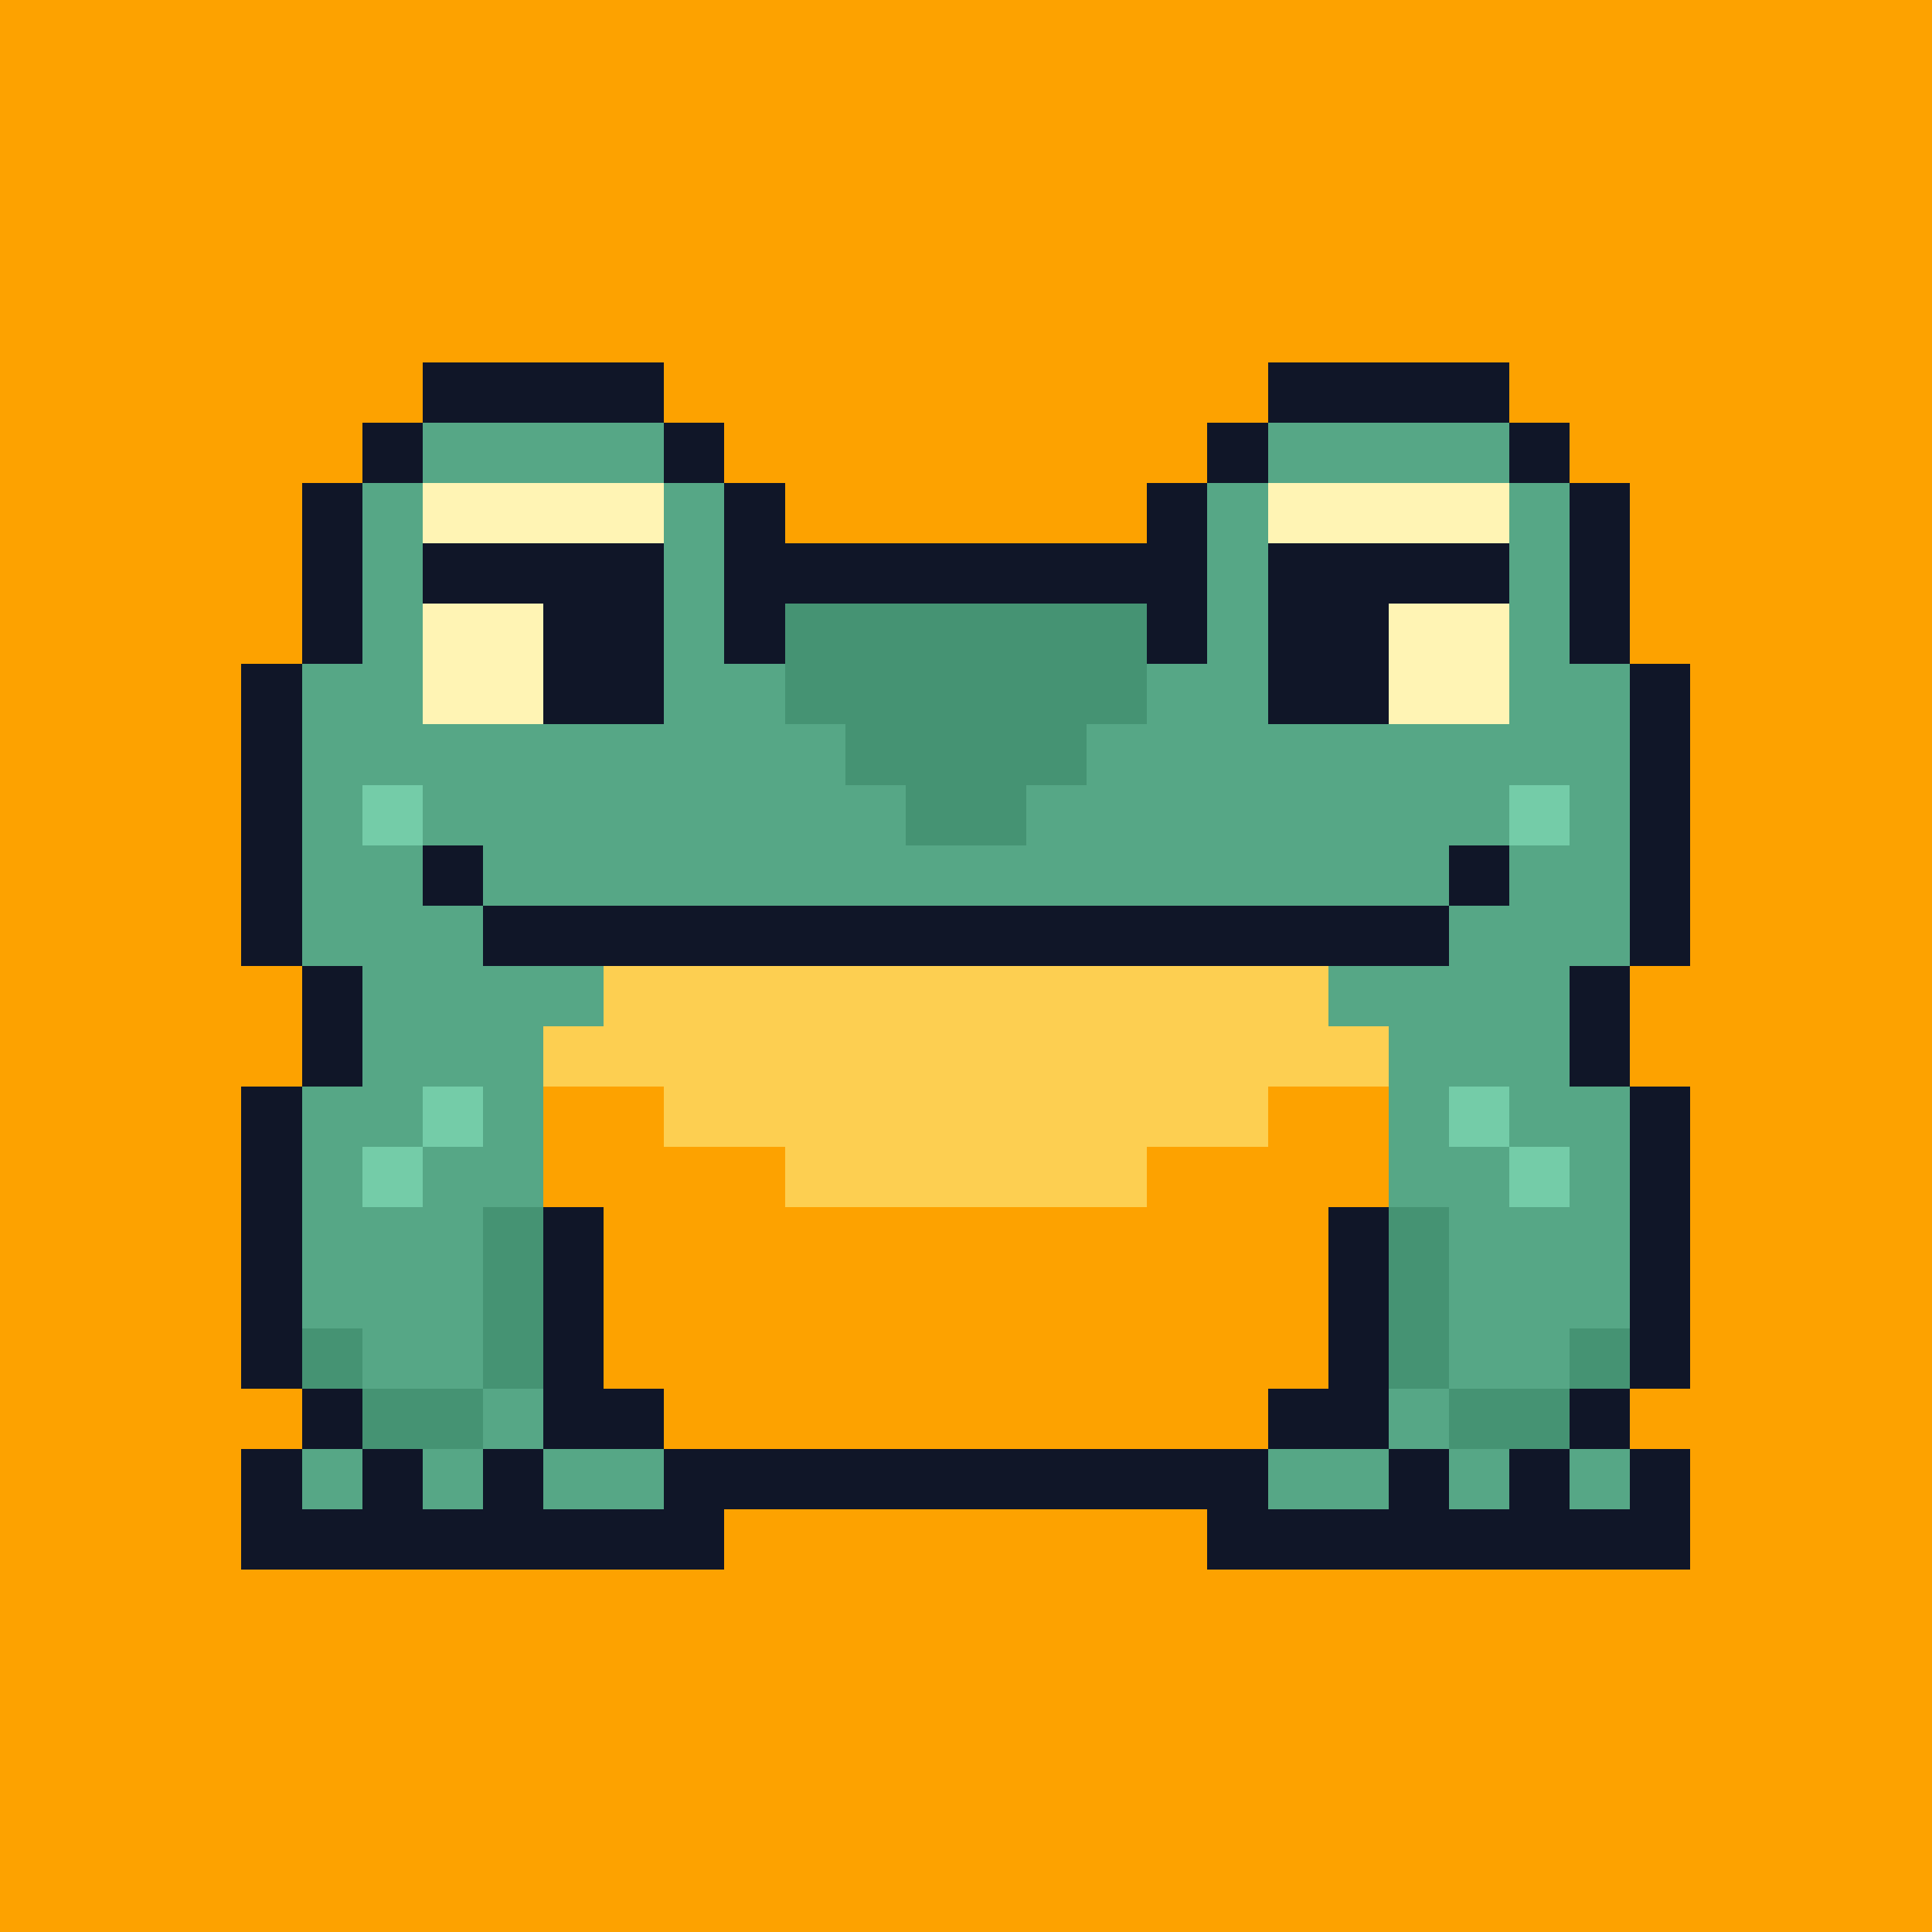
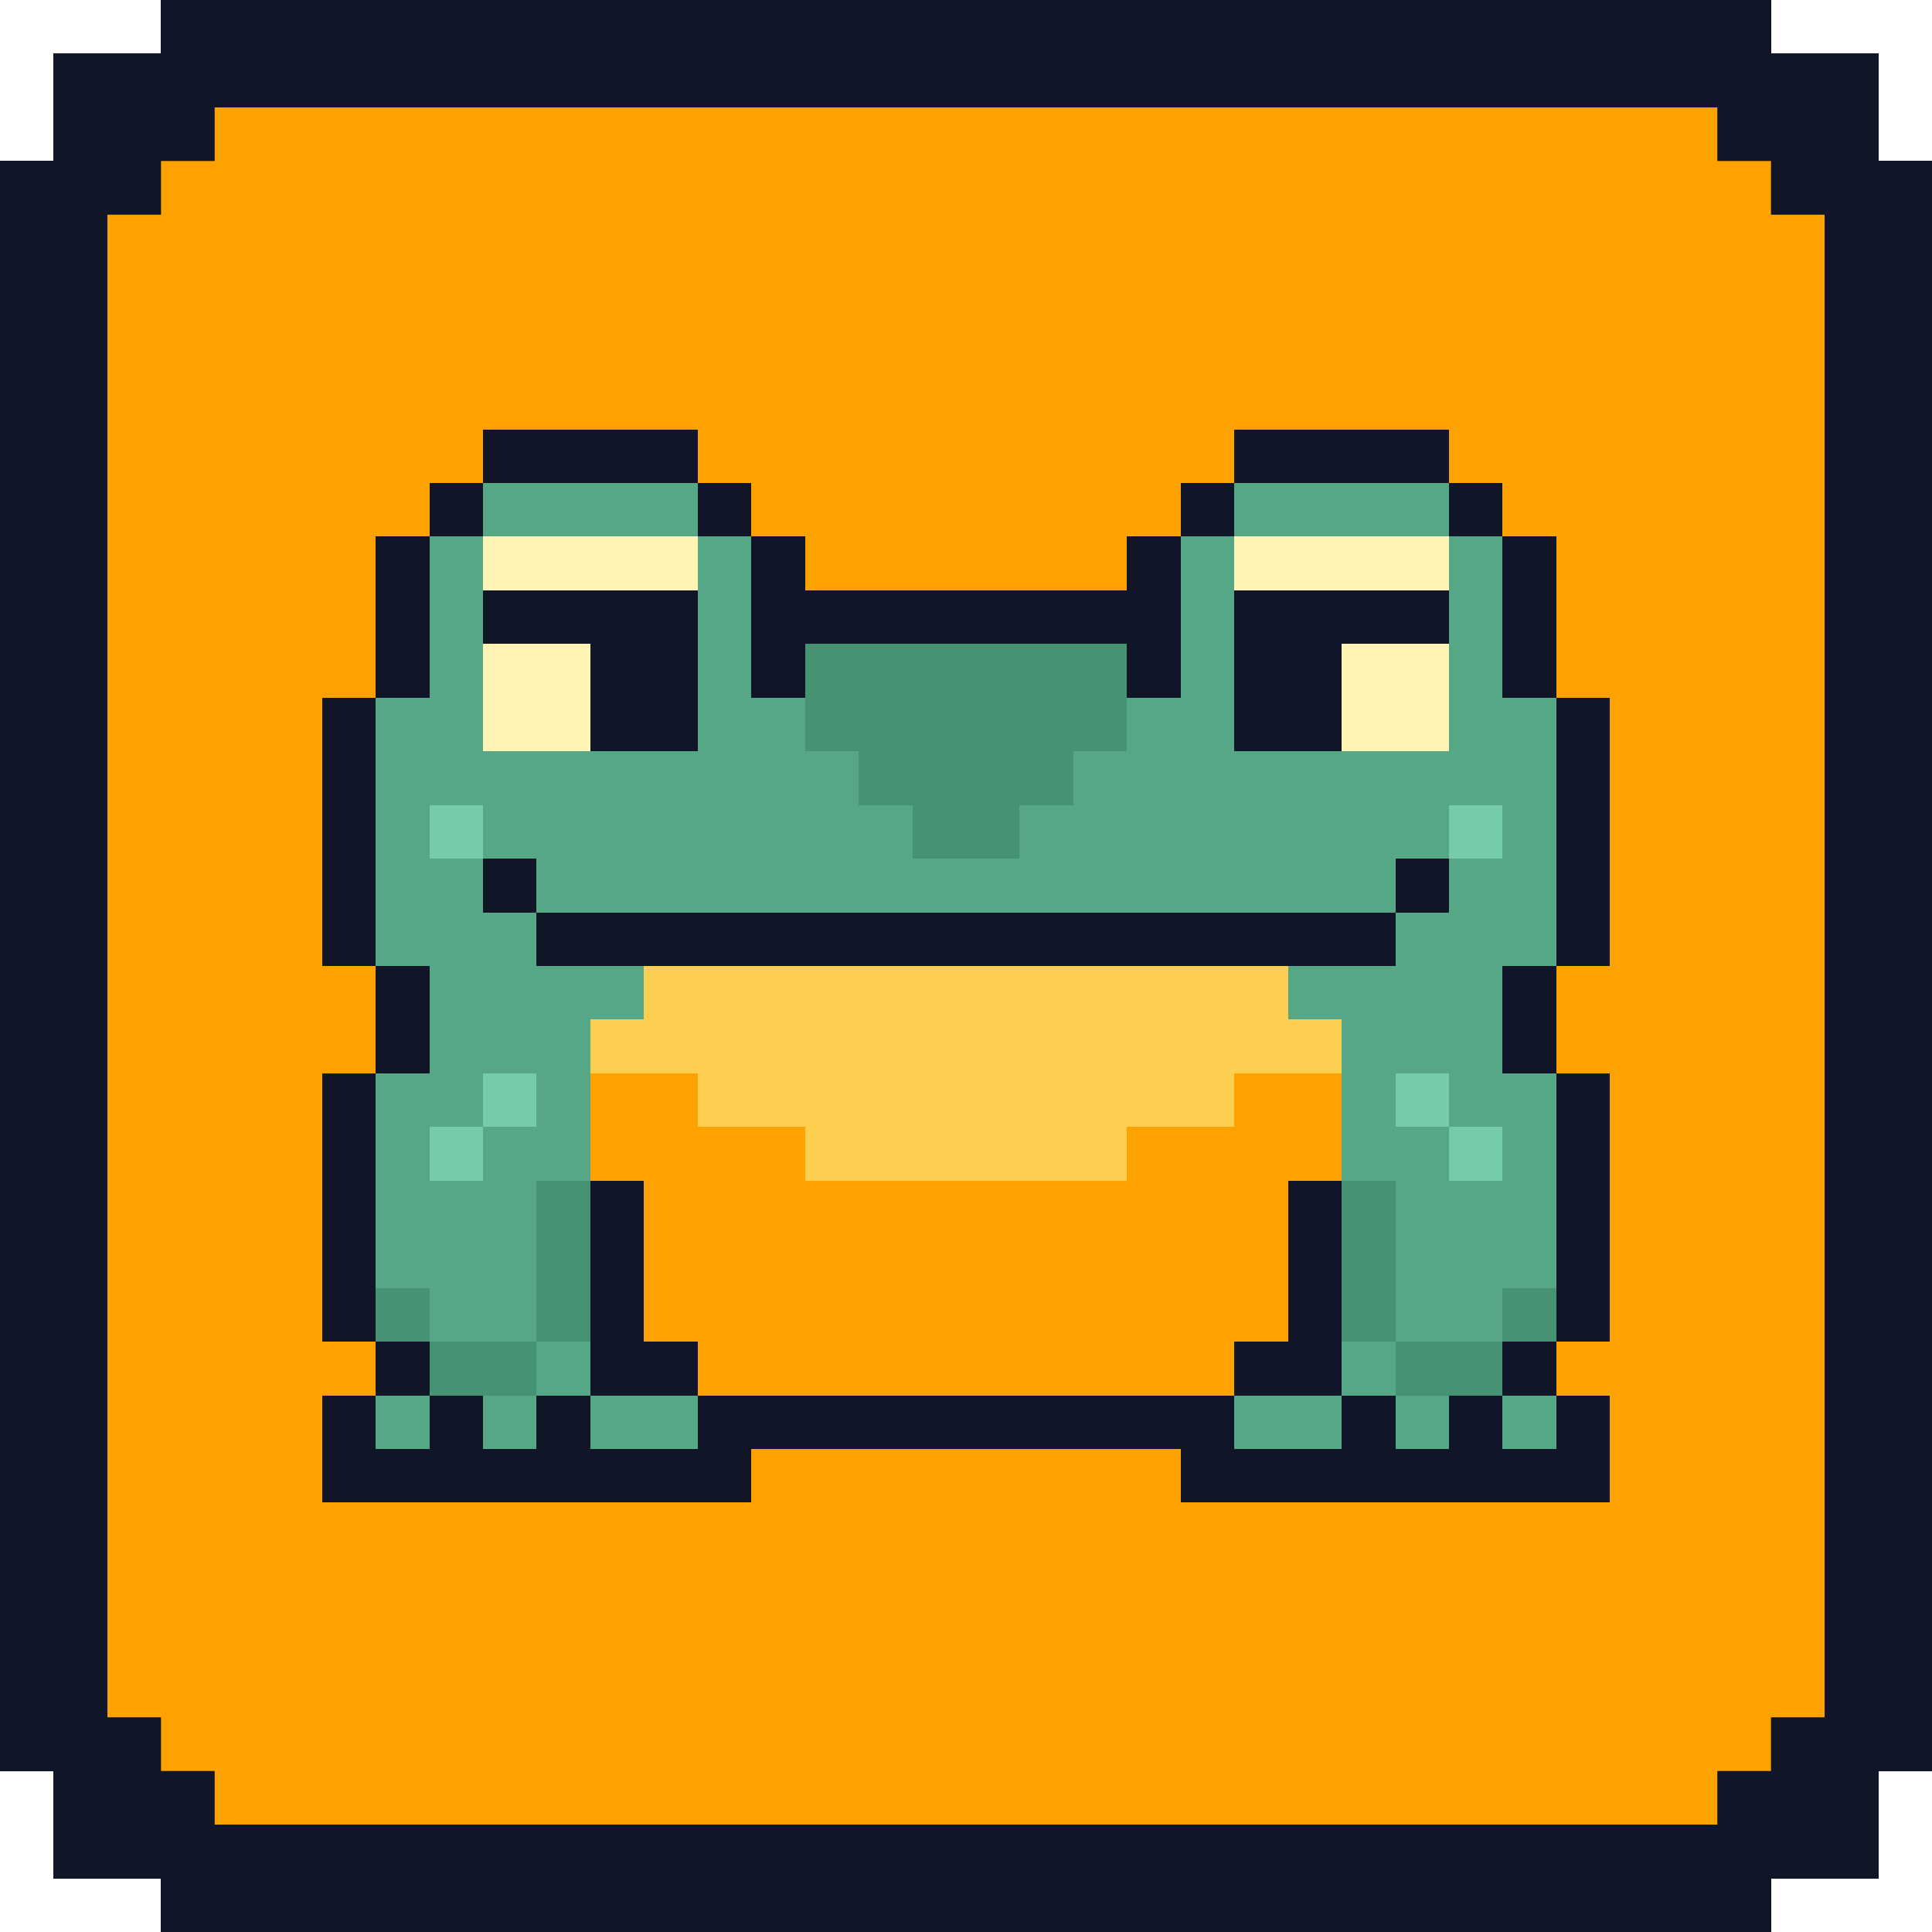
- <svg xmlns="http://www.w3.org/2000/svg" viewBox="0 0 32 32" width="320" height="320" shape-rendering="crispEdges" role="img">
-   <rect x="0" y="0" width="32" height="1" fill="#fda200" />
-   <rect x="0" y="1" width="32" height="1" fill="#fda200" />
-   <rect x="0" y="2" width="32" height="1" fill="#fda200" />
-   <rect x="0" y="3" width="32" height="1" fill="#fda200" />
-   <rect x="0" y="4" width="32" height="1" fill="#fda200" />
-   <rect x="0" y="5" width="32" height="1" fill="#fda200" />
-   <rect x="0" y="6" width="7" height="1" fill="#fda200" />
-   <rect x="7" y="6" width="4" height="1" fill="#101628" />
-   <rect x="11" y="6" width="10" height="1" fill="#fda200" />
-   <rect x="21" y="6" width="4" height="1" fill="#101628" />
-   <rect x="25" y="6" width="7" height="1" fill="#fda200" />
-   <rect x="0" y="7" width="6" height="1" fill="#fda200" />
-   <rect x="6" y="7" width="1" height="1" fill="#101628" />
-   <rect x="7" y="7" width="4" height="1" fill="#56a786" />
-   <rect x="11" y="7" width="1" height="1" fill="#101628" />
-   <rect x="12" y="7" width="8" height="1" fill="#fda200" />
-   <rect x="20" y="7" width="1" height="1" fill="#101628" />
-   <rect x="21" y="7" width="4" height="1" fill="#56a786" />
-   <rect x="25" y="7" width="1" height="1" fill="#101628" />
-   <rect x="26" y="7" width="6" height="1" fill="#fda200" />
-   <rect x="0" y="8" width="5" height="1" fill="#fda200" />
-   <rect x="5" y="8" width="1" height="1" fill="#101628" />
-   <rect x="6" y="8" width="1" height="1" fill="#56a786" />
-   <rect x="7" y="8" width="4" height="1" fill="#fff4b4" />
-   <rect x="11" y="8" width="1" height="1" fill="#56a786" />
-   <rect x="12" y="8" width="1" height="1" fill="#101628" />
-   <rect x="13" y="8" width="6" height="1" fill="#fda200" />
-   <rect x="19" y="8" width="1" height="1" fill="#101628" />
-   <rect x="20" y="8" width="1" height="1" fill="#56a786" />
-   <rect x="21" y="8" width="4" height="1" fill="#fff4b4" />
-   <rect x="25" y="8" width="1" height="1" fill="#56a786" />
-   <rect x="26" y="8" width="1" height="1" fill="#101628" />
-   <rect x="27" y="8" width="5" height="1" fill="#fda200" />
-   <rect x="0" y="9" width="5" height="1" fill="#fda200" />
-   <rect x="5" y="9" width="1" height="1" fill="#101628" />
-   <rect x="6" y="9" width="1" height="1" fill="#56a786" />
-   <rect x="7" y="9" width="4" height="1" fill="#101628" />
-   <rect x="11" y="9" width="1" height="1" fill="#56a786" />
-   <rect x="12" y="9" width="8" height="1" fill="#101628" />
-   <rect x="20" y="9" width="1" height="1" fill="#56a786" />
-   <rect x="21" y="9" width="4" height="1" fill="#101628" />
-   <rect x="25" y="9" width="1" height="1" fill="#56a786" />
-   <rect x="26" y="9" width="1" height="1" fill="#101628" />
-   <rect x="27" y="9" width="5" height="1" fill="#fda200" />
-   <rect x="0" y="10" width="5" height="1" fill="#fda200" />
-   <rect x="5" y="10" width="1" height="1" fill="#101628" />
-   <rect x="6" y="10" width="1" height="1" fill="#56a786" />
-   <rect x="7" y="10" width="2" height="1" fill="#fff4b4" />
-   <rect x="9" y="10" width="2" height="1" fill="#101628" />
-   <rect x="11" y="10" width="1" height="1" fill="#56a786" />
-   <rect x="12" y="10" width="1" height="1" fill="#101628" />
-   <rect x="13" y="10" width="6" height="1" fill="#459373" />
-   <rect x="19" y="10" width="1" height="1" fill="#101628" />
-   <rect x="20" y="10" width="1" height="1" fill="#56a786" />
-   <rect x="21" y="10" width="2" height="1" fill="#101628" />
-   <rect x="23" y="10" width="2" height="1" fill="#fff4b4" />
-   <rect x="25" y="10" width="1" height="1" fill="#56a786" />
-   <rect x="26" y="10" width="1" height="1" fill="#101628" />
-   <rect x="27" y="10" width="5" height="1" fill="#fda200" />
-   <rect x="0" y="11" width="4" height="1" fill="#fda200" />
-   <rect x="4" y="11" width="1" height="1" fill="#101628" />
-   <rect x="5" y="11" width="2" height="1" fill="#56a786" />
-   <rect x="7" y="11" width="2" height="1" fill="#fff4b4" />
-   <rect x="9" y="11" width="2" height="1" fill="#101628" />
-   <rect x="11" y="11" width="2" height="1" fill="#56a786" />
-   <rect x="13" y="11" width="6" height="1" fill="#459373" />
-   <rect x="19" y="11" width="2" height="1" fill="#56a786" />
-   <rect x="21" y="11" width="2" height="1" fill="#101628" />
-   <rect x="23" y="11" width="2" height="1" fill="#fff4b4" />
-   <rect x="25" y="11" width="2" height="1" fill="#56a786" />
-   <rect x="27" y="11" width="1" height="1" fill="#101628" />
-   <rect x="28" y="11" width="4" height="1" fill="#fda200" />
-   <rect x="0" y="12" width="4" height="1" fill="#fda200" />
-   <rect x="4" y="12" width="1" height="1" fill="#101628" />
-   <rect x="5" y="12" width="9" height="1" fill="#56a786" />
-   <rect x="14" y="12" width="4" height="1" fill="#459373" />
-   <rect x="18" y="12" width="9" height="1" fill="#56a786" />
-   <rect x="27" y="12" width="1" height="1" fill="#101628" />
-   <rect x="28" y="12" width="4" height="1" fill="#fda200" />
-   <rect x="0" y="13" width="4" height="1" fill="#fda200" />
-   <rect x="4" y="13" width="1" height="1" fill="#101628" />
-   <rect x="5" y="13" width="1" height="1" fill="#56a786" />
-   <rect x="6" y="13" width="1" height="1" fill="#74cca8" />
-   <rect x="7" y="13" width="8" height="1" fill="#56a786" />
-   <rect x="15" y="13" width="2" height="1" fill="#459373" />
-   <rect x="17" y="13" width="8" height="1" fill="#56a786" />
-   <rect x="25" y="13" width="1" height="1" fill="#74cca8" />
-   <rect x="26" y="13" width="1" height="1" fill="#56a786" />
-   <rect x="27" y="13" width="1" height="1" fill="#101628" />
-   <rect x="28" y="13" width="4" height="1" fill="#fda200" />
-   <rect x="0" y="14" width="4" height="1" fill="#fda200" />
-   <rect x="4" y="14" width="1" height="1" fill="#101628" />
-   <rect x="5" y="14" width="2" height="1" fill="#56a786" />
-   <rect x="7" y="14" width="1" height="1" fill="#101628" />
-   <rect x="8" y="14" width="16" height="1" fill="#56a786" />
-   <rect x="24" y="14" width="1" height="1" fill="#101628" />
-   <rect x="25" y="14" width="2" height="1" fill="#56a786" />
-   <rect x="27" y="14" width="1" height="1" fill="#101628" />
-   <rect x="28" y="14" width="4" height="1" fill="#fda200" />
-   <rect x="0" y="15" width="4" height="1" fill="#fda200" />
-   <rect x="4" y="15" width="1" height="1" fill="#101628" />
-   <rect x="5" y="15" width="3" height="1" fill="#56a786" />
-   <rect x="8" y="15" width="16" height="1" fill="#101628" />
-   <rect x="24" y="15" width="3" height="1" fill="#56a786" />
-   <rect x="27" y="15" width="1" height="1" fill="#101628" />
-   <rect x="28" y="15" width="4" height="1" fill="#fda200" />
-   <rect x="0" y="16" width="5" height="1" fill="#fda200" />
-   <rect x="5" y="16" width="1" height="1" fill="#101628" />
-   <rect x="6" y="16" width="4" height="1" fill="#56a786" />
-   <rect x="10" y="16" width="12" height="1" fill="#fdcf51" />
-   <rect x="22" y="16" width="4" height="1" fill="#56a786" />
-   <rect x="26" y="16" width="1" height="1" fill="#101628" />
-   <rect x="27" y="16" width="5" height="1" fill="#fda200" />
-   <rect x="0" y="17" width="5" height="1" fill="#fda200" />
-   <rect x="5" y="17" width="1" height="1" fill="#101628" />
-   <rect x="6" y="17" width="3" height="1" fill="#56a786" />
-   <rect x="9" y="17" width="14" height="1" fill="#fdcf51" />
-   <rect x="23" y="17" width="3" height="1" fill="#56a786" />
-   <rect x="26" y="17" width="1" height="1" fill="#101628" />
-   <rect x="27" y="17" width="5" height="1" fill="#fda200" />
-   <rect x="0" y="18" width="4" height="1" fill="#fda200" />
-   <rect x="4" y="18" width="1" height="1" fill="#101628" />
-   <rect x="5" y="18" width="2" height="1" fill="#56a786" />
-   <rect x="7" y="18" width="1" height="1" fill="#74cca8" />
-   <rect x="8" y="18" width="1" height="1" fill="#56a786" />
-   <rect x="9" y="18" width="2" height="1" fill="#fda200" />
-   <rect x="11" y="18" width="10" height="1" fill="#fdcf51" />
-   <rect x="21" y="18" width="2" height="1" fill="#fda200" />
-   <rect x="23" y="18" width="1" height="1" fill="#56a786" />
-   <rect x="24" y="18" width="1" height="1" fill="#74cca8" />
-   <rect x="25" y="18" width="2" height="1" fill="#56a786" />
-   <rect x="27" y="18" width="1" height="1" fill="#101628" />
-   <rect x="28" y="18" width="4" height="1" fill="#fda200" />
-   <rect x="0" y="19" width="4" height="1" fill="#fda200" />
-   <rect x="4" y="19" width="1" height="1" fill="#101628" />
-   <rect x="5" y="19" width="1" height="1" fill="#56a786" />
-   <rect x="6" y="19" width="1" height="1" fill="#74cca8" />
-   <rect x="7" y="19" width="2" height="1" fill="#56a786" />
-   <rect x="9" y="19" width="4" height="1" fill="#fda200" />
-   <rect x="13" y="19" width="6" height="1" fill="#fdcf51" />
-   <rect x="19" y="19" width="4" height="1" fill="#fda200" />
-   <rect x="23" y="19" width="2" height="1" fill="#56a786" />
-   <rect x="25" y="19" width="1" height="1" fill="#74cca8" />
-   <rect x="26" y="19" width="1" height="1" fill="#56a786" />
-   <rect x="27" y="19" width="1" height="1" fill="#101628" />
-   <rect x="28" y="19" width="4" height="1" fill="#fda200" />
-   <rect x="0" y="20" width="4" height="1" fill="#fda200" />
-   <rect x="4" y="20" width="1" height="1" fill="#101628" />
-   <rect x="5" y="20" width="3" height="1" fill="#56a786" />
-   <rect x="8" y="20" width="1" height="1" fill="#459373" />
-   <rect x="9" y="20" width="1" height="1" fill="#101628" />
-   <rect x="10" y="20" width="12" height="1" fill="#fda200" />
-   <rect x="22" y="20" width="1" height="1" fill="#101628" />
-   <rect x="23" y="20" width="1" height="1" fill="#459373" />
-   <rect x="24" y="20" width="3" height="1" fill="#56a786" />
-   <rect x="27" y="20" width="1" height="1" fill="#101628" />
-   <rect x="28" y="20" width="4" height="1" fill="#fda200" />
-   <rect x="0" y="21" width="4" height="1" fill="#fda200" />
-   <rect x="4" y="21" width="1" height="1" fill="#101628" />
-   <rect x="5" y="21" width="3" height="1" fill="#56a786" />
-   <rect x="8" y="21" width="1" height="1" fill="#459373" />
-   <rect x="9" y="21" width="1" height="1" fill="#101628" />
-   <rect x="10" y="21" width="12" height="1" fill="#fda200" />
-   <rect x="22" y="21" width="1" height="1" fill="#101628" />
-   <rect x="23" y="21" width="1" height="1" fill="#459373" />
-   <rect x="24" y="21" width="3" height="1" fill="#56a786" />
-   <rect x="27" y="21" width="1" height="1" fill="#101628" />
-   <rect x="28" y="21" width="4" height="1" fill="#fda200" />
-   <rect x="0" y="22" width="4" height="1" fill="#fda200" />
-   <rect x="4" y="22" width="1" height="1" fill="#101628" />
-   <rect x="5" y="22" width="1" height="1" fill="#459373" />
-   <rect x="6" y="22" width="2" height="1" fill="#56a786" />
-   <rect x="8" y="22" width="1" height="1" fill="#459373" />
-   <rect x="9" y="22" width="1" height="1" fill="#101628" />
-   <rect x="10" y="22" width="12" height="1" fill="#fda200" />
-   <rect x="22" y="22" width="1" height="1" fill="#101628" />
-   <rect x="23" y="22" width="1" height="1" fill="#459373" />
-   <rect x="24" y="22" width="2" height="1" fill="#56a786" />
-   <rect x="26" y="22" width="1" height="1" fill="#459373" />
-   <rect x="27" y="22" width="1" height="1" fill="#101628" />
-   <rect x="28" y="22" width="4" height="1" fill="#fda200" />
-   <rect x="0" y="23" width="5" height="1" fill="#fda200" />
-   <rect x="5" y="23" width="1" height="1" fill="#101628" />
-   <rect x="6" y="23" width="2" height="1" fill="#459373" />
-   <rect x="8" y="23" width="1" height="1" fill="#56a786" />
-   <rect x="9" y="23" width="2" height="1" fill="#101628" />
-   <rect x="11" y="23" width="10" height="1" fill="#fda200" />
-   <rect x="21" y="23" width="2" height="1" fill="#101628" />
-   <rect x="23" y="23" width="1" height="1" fill="#56a786" />
-   <rect x="24" y="23" width="2" height="1" fill="#459373" />
-   <rect x="26" y="23" width="1" height="1" fill="#101628" />
-   <rect x="27" y="23" width="5" height="1" fill="#fda200" />
-   <rect x="0" y="24" width="4" height="1" fill="#fda200" />
-   <rect x="4" y="24" width="1" height="1" fill="#101628" />
-   <rect x="5" y="24" width="1" height="1" fill="#56a786" />
-   <rect x="6" y="24" width="1" height="1" fill="#101628" />
-   <rect x="7" y="24" width="1" height="1" fill="#56a786" />
-   <rect x="8" y="24" width="1" height="1" fill="#101628" />
-   <rect x="9" y="24" width="2" height="1" fill="#56a786" />
-   <rect x="11" y="24" width="10" height="1" fill="#101628" />
-   <rect x="21" y="24" width="2" height="1" fill="#56a786" />
-   <rect x="23" y="24" width="1" height="1" fill="#101628" />
-   <rect x="24" y="24" width="1" height="1" fill="#56a786" />
-   <rect x="25" y="24" width="1" height="1" fill="#101628" />
-   <rect x="26" y="24" width="1" height="1" fill="#56a786" />
-   <rect x="27" y="24" width="1" height="1" fill="#101628" />
-   <rect x="28" y="24" width="4" height="1" fill="#fda200" />
-   <rect x="0" y="25" width="4" height="1" fill="#fda200" />
-   <rect x="4" y="25" width="8" height="1" fill="#101628" />
-   <rect x="12" y="25" width="8" height="1" fill="#fda200" />
-   <rect x="20" y="25" width="8" height="1" fill="#101628" />
-   <rect x="28" y="25" width="4" height="1" fill="#fda200" />
-   <rect x="0" y="26" width="32" height="1" fill="#fda200" />
-   <rect x="0" y="27" width="32" height="1" fill="#fda200" />
-   <rect x="0" y="28" width="32" height="1" fill="#fda200" />
-   <rect x="0" y="29" width="32" height="1" fill="#fda200" />
-   <rect x="0" y="30" width="32" height="1" fill="#fda200" />
-   <rect x="0" y="31" width="32" height="1" fill="#fda200" />
+ <svg xmlns="http://www.w3.org/2000/svg" viewBox="0 0 36 36" width="360" height="360" shape-rendering="crispEdges" role="img">
+   <defs>
+     <clipPath id="c">
+       <path d="M4 2H32V3H33V4H34V32H33V33H32V34H4V33H3V32H2V4H3V3H4Z" />
+     </clipPath>
+   </defs>
+   <path d="M3 0H33V1H35V3H36V33H35V35H33V36H3V35H1V33H0V3H1V1H3Z" fill="#101628" />
+   <g clip-path="url(#c)">
+     <g transform="translate(2,2)">
+       <rect x="0" y="0" width="32" height="1" fill="#fda200" />
+       <rect x="0" y="1" width="32" height="1" fill="#fda200" />
+       <rect x="0" y="2" width="32" height="1" fill="#fda200" />
+       <rect x="0" y="3" width="32" height="1" fill="#fda200" />
+       <rect x="0" y="4" width="32" height="1" fill="#fda200" />
+       <rect x="0" y="5" width="32" height="1" fill="#fda200" />
+       <rect x="0" y="6" width="7" height="1" fill="#fda200" />
+       <rect x="7" y="6" width="4" height="1" fill="#101628" />
+       <rect x="11" y="6" width="10" height="1" fill="#fda200" />
+       <rect x="21" y="6" width="4" height="1" fill="#101628" />
+       <rect x="25" y="6" width="7" height="1" fill="#fda200" />
+       <rect x="0" y="7" width="6" height="1" fill="#fda200" />
+       <rect x="6" y="7" width="1" height="1" fill="#101628" />
+       <rect x="7" y="7" width="4" height="1" fill="#56a786" />
+       <rect x="11" y="7" width="1" height="1" fill="#101628" />
+       <rect x="12" y="7" width="8" height="1" fill="#fda200" />
+       <rect x="20" y="7" width="1" height="1" fill="#101628" />
+       <rect x="21" y="7" width="4" height="1" fill="#56a786" />
+       <rect x="25" y="7" width="1" height="1" fill="#101628" />
+       <rect x="26" y="7" width="6" height="1" fill="#fda200" />
+       <rect x="0" y="8" width="5" height="1" fill="#fda200" />
+       <rect x="5" y="8" width="1" height="1" fill="#101628" />
+       <rect x="6" y="8" width="1" height="1" fill="#56a786" />
+       <rect x="7" y="8" width="4" height="1" fill="#fff4b4" />
+       <rect x="11" y="8" width="1" height="1" fill="#56a786" />
+       <rect x="12" y="8" width="1" height="1" fill="#101628" />
+       <rect x="13" y="8" width="6" height="1" fill="#fda200" />
+       <rect x="19" y="8" width="1" height="1" fill="#101628" />
+       <rect x="20" y="8" width="1" height="1" fill="#56a786" />
+       <rect x="21" y="8" width="4" height="1" fill="#fff4b4" />
+       <rect x="25" y="8" width="1" height="1" fill="#56a786" />
+       <rect x="26" y="8" width="1" height="1" fill="#101628" />
+       <rect x="27" y="8" width="5" height="1" fill="#fda200" />
+       <rect x="0" y="9" width="5" height="1" fill="#fda200" />
+       <rect x="5" y="9" width="1" height="1" fill="#101628" />
+       <rect x="6" y="9" width="1" height="1" fill="#56a786" />
+       <rect x="7" y="9" width="4" height="1" fill="#101628" />
+       <rect x="11" y="9" width="1" height="1" fill="#56a786" />
+       <rect x="12" y="9" width="8" height="1" fill="#101628" />
+       <rect x="20" y="9" width="1" height="1" fill="#56a786" />
+       <rect x="21" y="9" width="4" height="1" fill="#101628" />
+       <rect x="25" y="9" width="1" height="1" fill="#56a786" />
+       <rect x="26" y="9" width="1" height="1" fill="#101628" />
+       <rect x="27" y="9" width="5" height="1" fill="#fda200" />
+       <rect x="0" y="10" width="5" height="1" fill="#fda200" />
+       <rect x="5" y="10" width="1" height="1" fill="#101628" />
+       <rect x="6" y="10" width="1" height="1" fill="#56a786" />
+       <rect x="7" y="10" width="2" height="1" fill="#fff4b4" />
+       <rect x="9" y="10" width="2" height="1" fill="#101628" />
+       <rect x="11" y="10" width="1" height="1" fill="#56a786" />
+       <rect x="12" y="10" width="1" height="1" fill="#101628" />
+       <rect x="13" y="10" width="6" height="1" fill="#459373" />
+       <rect x="19" y="10" width="1" height="1" fill="#101628" />
+       <rect x="20" y="10" width="1" height="1" fill="#56a786" />
+       <rect x="21" y="10" width="2" height="1" fill="#101628" />
+       <rect x="23" y="10" width="2" height="1" fill="#fff4b4" />
+       <rect x="25" y="10" width="1" height="1" fill="#56a786" />
+       <rect x="26" y="10" width="1" height="1" fill="#101628" />
+       <rect x="27" y="10" width="5" height="1" fill="#fda200" />
+       <rect x="0" y="11" width="4" height="1" fill="#fda200" />
+       <rect x="4" y="11" width="1" height="1" fill="#101628" />
+       <rect x="5" y="11" width="2" height="1" fill="#56a786" />
+       <rect x="7" y="11" width="2" height="1" fill="#fff4b4" />
+       <rect x="9" y="11" width="2" height="1" fill="#101628" />
+       <rect x="11" y="11" width="2" height="1" fill="#56a786" />
+       <rect x="13" y="11" width="6" height="1" fill="#459373" />
+       <rect x="19" y="11" width="2" height="1" fill="#56a786" />
+       <rect x="21" y="11" width="2" height="1" fill="#101628" />
+       <rect x="23" y="11" width="2" height="1" fill="#fff4b4" />
+       <rect x="25" y="11" width="2" height="1" fill="#56a786" />
+       <rect x="27" y="11" width="1" height="1" fill="#101628" />
+       <rect x="28" y="11" width="4" height="1" fill="#fda200" />
+       <rect x="0" y="12" width="4" height="1" fill="#fda200" />
+       <rect x="4" y="12" width="1" height="1" fill="#101628" />
+       <rect x="5" y="12" width="9" height="1" fill="#56a786" />
+       <rect x="14" y="12" width="4" height="1" fill="#459373" />
+       <rect x="18" y="12" width="9" height="1" fill="#56a786" />
+       <rect x="27" y="12" width="1" height="1" fill="#101628" />
+       <rect x="28" y="12" width="4" height="1" fill="#fda200" />
+       <rect x="0" y="13" width="4" height="1" fill="#fda200" />
+       <rect x="4" y="13" width="1" height="1" fill="#101628" />
+       <rect x="5" y="13" width="1" height="1" fill="#56a786" />
+       <rect x="6" y="13" width="1" height="1" fill="#74cca8" />
+       <rect x="7" y="13" width="8" height="1" fill="#56a786" />
+       <rect x="15" y="13" width="2" height="1" fill="#459373" />
+       <rect x="17" y="13" width="8" height="1" fill="#56a786" />
+       <rect x="25" y="13" width="1" height="1" fill="#74cca8" />
+       <rect x="26" y="13" width="1" height="1" fill="#56a786" />
+       <rect x="27" y="13" width="1" height="1" fill="#101628" />
+       <rect x="28" y="13" width="4" height="1" fill="#fda200" />
+       <rect x="0" y="14" width="4" height="1" fill="#fda200" />
+       <rect x="4" y="14" width="1" height="1" fill="#101628" />
+       <rect x="5" y="14" width="2" height="1" fill="#56a786" />
+       <rect x="7" y="14" width="1" height="1" fill="#101628" />
+       <rect x="8" y="14" width="16" height="1" fill="#56a786" />
+       <rect x="24" y="14" width="1" height="1" fill="#101628" />
+       <rect x="25" y="14" width="2" height="1" fill="#56a786" />
+       <rect x="27" y="14" width="1" height="1" fill="#101628" />
+       <rect x="28" y="14" width="4" height="1" fill="#fda200" />
+       <rect x="0" y="15" width="4" height="1" fill="#fda200" />
+       <rect x="4" y="15" width="1" height="1" fill="#101628" />
+       <rect x="5" y="15" width="3" height="1" fill="#56a786" />
+       <rect x="8" y="15" width="16" height="1" fill="#101628" />
+       <rect x="24" y="15" width="3" height="1" fill="#56a786" />
+       <rect x="27" y="15" width="1" height="1" fill="#101628" />
+       <rect x="28" y="15" width="4" height="1" fill="#fda200" />
+       <rect x="0" y="16" width="5" height="1" fill="#fda200" />
+       <rect x="5" y="16" width="1" height="1" fill="#101628" />
+       <rect x="6" y="16" width="4" height="1" fill="#56a786" />
+       <rect x="10" y="16" width="12" height="1" fill="#fdcf51" />
+       <rect x="22" y="16" width="4" height="1" fill="#56a786" />
+       <rect x="26" y="16" width="1" height="1" fill="#101628" />
+       <rect x="27" y="16" width="5" height="1" fill="#fda200" />
+       <rect x="0" y="17" width="5" height="1" fill="#fda200" />
+       <rect x="5" y="17" width="1" height="1" fill="#101628" />
+       <rect x="6" y="17" width="3" height="1" fill="#56a786" />
+       <rect x="9" y="17" width="14" height="1" fill="#fdcf51" />
+       <rect x="23" y="17" width="3" height="1" fill="#56a786" />
+       <rect x="26" y="17" width="1" height="1" fill="#101628" />
+       <rect x="27" y="17" width="5" height="1" fill="#fda200" />
+       <rect x="0" y="18" width="4" height="1" fill="#fda200" />
+       <rect x="4" y="18" width="1" height="1" fill="#101628" />
+       <rect x="5" y="18" width="2" height="1" fill="#56a786" />
+       <rect x="7" y="18" width="1" height="1" fill="#74cca8" />
+       <rect x="8" y="18" width="1" height="1" fill="#56a786" />
+       <rect x="9" y="18" width="2" height="1" fill="#fda200" />
+       <rect x="11" y="18" width="10" height="1" fill="#fdcf51" />
+       <rect x="21" y="18" width="2" height="1" fill="#fda200" />
+       <rect x="23" y="18" width="1" height="1" fill="#56a786" />
+       <rect x="24" y="18" width="1" height="1" fill="#74cca8" />
+       <rect x="25" y="18" width="2" height="1" fill="#56a786" />
+       <rect x="27" y="18" width="1" height="1" fill="#101628" />
+       <rect x="28" y="18" width="4" height="1" fill="#fda200" />
+       <rect x="0" y="19" width="4" height="1" fill="#fda200" />
+       <rect x="4" y="19" width="1" height="1" fill="#101628" />
+       <rect x="5" y="19" width="1" height="1" fill="#56a786" />
+       <rect x="6" y="19" width="1" height="1" fill="#74cca8" />
+       <rect x="7" y="19" width="2" height="1" fill="#56a786" />
+       <rect x="9" y="19" width="4" height="1" fill="#fda200" />
+       <rect x="13" y="19" width="6" height="1" fill="#fdcf51" />
+       <rect x="19" y="19" width="4" height="1" fill="#fda200" />
+       <rect x="23" y="19" width="2" height="1" fill="#56a786" />
+       <rect x="25" y="19" width="1" height="1" fill="#74cca8" />
+       <rect x="26" y="19" width="1" height="1" fill="#56a786" />
+       <rect x="27" y="19" width="1" height="1" fill="#101628" />
+       <rect x="28" y="19" width="4" height="1" fill="#fda200" />
+       <rect x="0" y="20" width="4" height="1" fill="#fda200" />
+       <rect x="4" y="20" width="1" height="1" fill="#101628" />
+       <rect x="5" y="20" width="3" height="1" fill="#56a786" />
+       <rect x="8" y="20" width="1" height="1" fill="#459373" />
+       <rect x="9" y="20" width="1" height="1" fill="#101628" />
+       <rect x="10" y="20" width="12" height="1" fill="#fda200" />
+       <rect x="22" y="20" width="1" height="1" fill="#101628" />
+       <rect x="23" y="20" width="1" height="1" fill="#459373" />
+       <rect x="24" y="20" width="3" height="1" fill="#56a786" />
+       <rect x="27" y="20" width="1" height="1" fill="#101628" />
+       <rect x="28" y="20" width="4" height="1" fill="#fda200" />
+       <rect x="0" y="21" width="4" height="1" fill="#fda200" />
+       <rect x="4" y="21" width="1" height="1" fill="#101628" />
+       <rect x="5" y="21" width="3" height="1" fill="#56a786" />
+       <rect x="8" y="21" width="1" height="1" fill="#459373" />
+       <rect x="9" y="21" width="1" height="1" fill="#101628" />
+       <rect x="10" y="21" width="12" height="1" fill="#fda200" />
+       <rect x="22" y="21" width="1" height="1" fill="#101628" />
+       <rect x="23" y="21" width="1" height="1" fill="#459373" />
+       <rect x="24" y="21" width="3" height="1" fill="#56a786" />
+       <rect x="27" y="21" width="1" height="1" fill="#101628" />
+       <rect x="28" y="21" width="4" height="1" fill="#fda200" />
+       <rect x="0" y="22" width="4" height="1" fill="#fda200" />
+       <rect x="4" y="22" width="1" height="1" fill="#101628" />
+       <rect x="5" y="22" width="1" height="1" fill="#459373" />
+       <rect x="6" y="22" width="2" height="1" fill="#56a786" />
+       <rect x="8" y="22" width="1" height="1" fill="#459373" />
+       <rect x="9" y="22" width="1" height="1" fill="#101628" />
+       <rect x="10" y="22" width="12" height="1" fill="#fda200" />
+       <rect x="22" y="22" width="1" height="1" fill="#101628" />
+       <rect x="23" y="22" width="1" height="1" fill="#459373" />
+       <rect x="24" y="22" width="2" height="1" fill="#56a786" />
+       <rect x="26" y="22" width="1" height="1" fill="#459373" />
+       <rect x="27" y="22" width="1" height="1" fill="#101628" />
+       <rect x="28" y="22" width="4" height="1" fill="#fda200" />
+       <rect x="0" y="23" width="5" height="1" fill="#fda200" />
+       <rect x="5" y="23" width="1" height="1" fill="#101628" />
+       <rect x="6" y="23" width="2" height="1" fill="#459373" />
+       <rect x="8" y="23" width="1" height="1" fill="#56a786" />
+       <rect x="9" y="23" width="2" height="1" fill="#101628" />
+       <rect x="11" y="23" width="10" height="1" fill="#fda200" />
+       <rect x="21" y="23" width="2" height="1" fill="#101628" />
+       <rect x="23" y="23" width="1" height="1" fill="#56a786" />
+       <rect x="24" y="23" width="2" height="1" fill="#459373" />
+       <rect x="26" y="23" width="1" height="1" fill="#101628" />
+       <rect x="27" y="23" width="5" height="1" fill="#fda200" />
+       <rect x="0" y="24" width="4" height="1" fill="#fda200" />
+       <rect x="4" y="24" width="1" height="1" fill="#101628" />
+       <rect x="5" y="24" width="1" height="1" fill="#56a786" />
+       <rect x="6" y="24" width="1" height="1" fill="#101628" />
+       <rect x="7" y="24" width="1" height="1" fill="#56a786" />
+       <rect x="8" y="24" width="1" height="1" fill="#101628" />
+       <rect x="9" y="24" width="2" height="1" fill="#56a786" />
+       <rect x="11" y="24" width="10" height="1" fill="#101628" />
+       <rect x="21" y="24" width="2" height="1" fill="#56a786" />
+       <rect x="23" y="24" width="1" height="1" fill="#101628" />
+       <rect x="24" y="24" width="1" height="1" fill="#56a786" />
+       <rect x="25" y="24" width="1" height="1" fill="#101628" />
+       <rect x="26" y="24" width="1" height="1" fill="#56a786" />
+       <rect x="27" y="24" width="1" height="1" fill="#101628" />
+       <rect x="28" y="24" width="4" height="1" fill="#fda200" />
+       <rect x="0" y="25" width="4" height="1" fill="#fda200" />
+       <rect x="4" y="25" width="8" height="1" fill="#101628" />
+       <rect x="12" y="25" width="8" height="1" fill="#fda200" />
+       <rect x="20" y="25" width="8" height="1" fill="#101628" />
+       <rect x="28" y="25" width="4" height="1" fill="#fda200" />
+       <rect x="0" y="26" width="32" height="1" fill="#fda200" />
+       <rect x="0" y="27" width="32" height="1" fill="#fda200" />
+       <rect x="0" y="28" width="32" height="1" fill="#fda200" />
+       <rect x="0" y="29" width="32" height="1" fill="#fda200" />
+       <rect x="0" y="30" width="32" height="1" fill="#fda200" />
+       <rect x="0" y="31" width="32" height="1" fill="#fda200" />
+     </g>
+   </g>
</svg>
